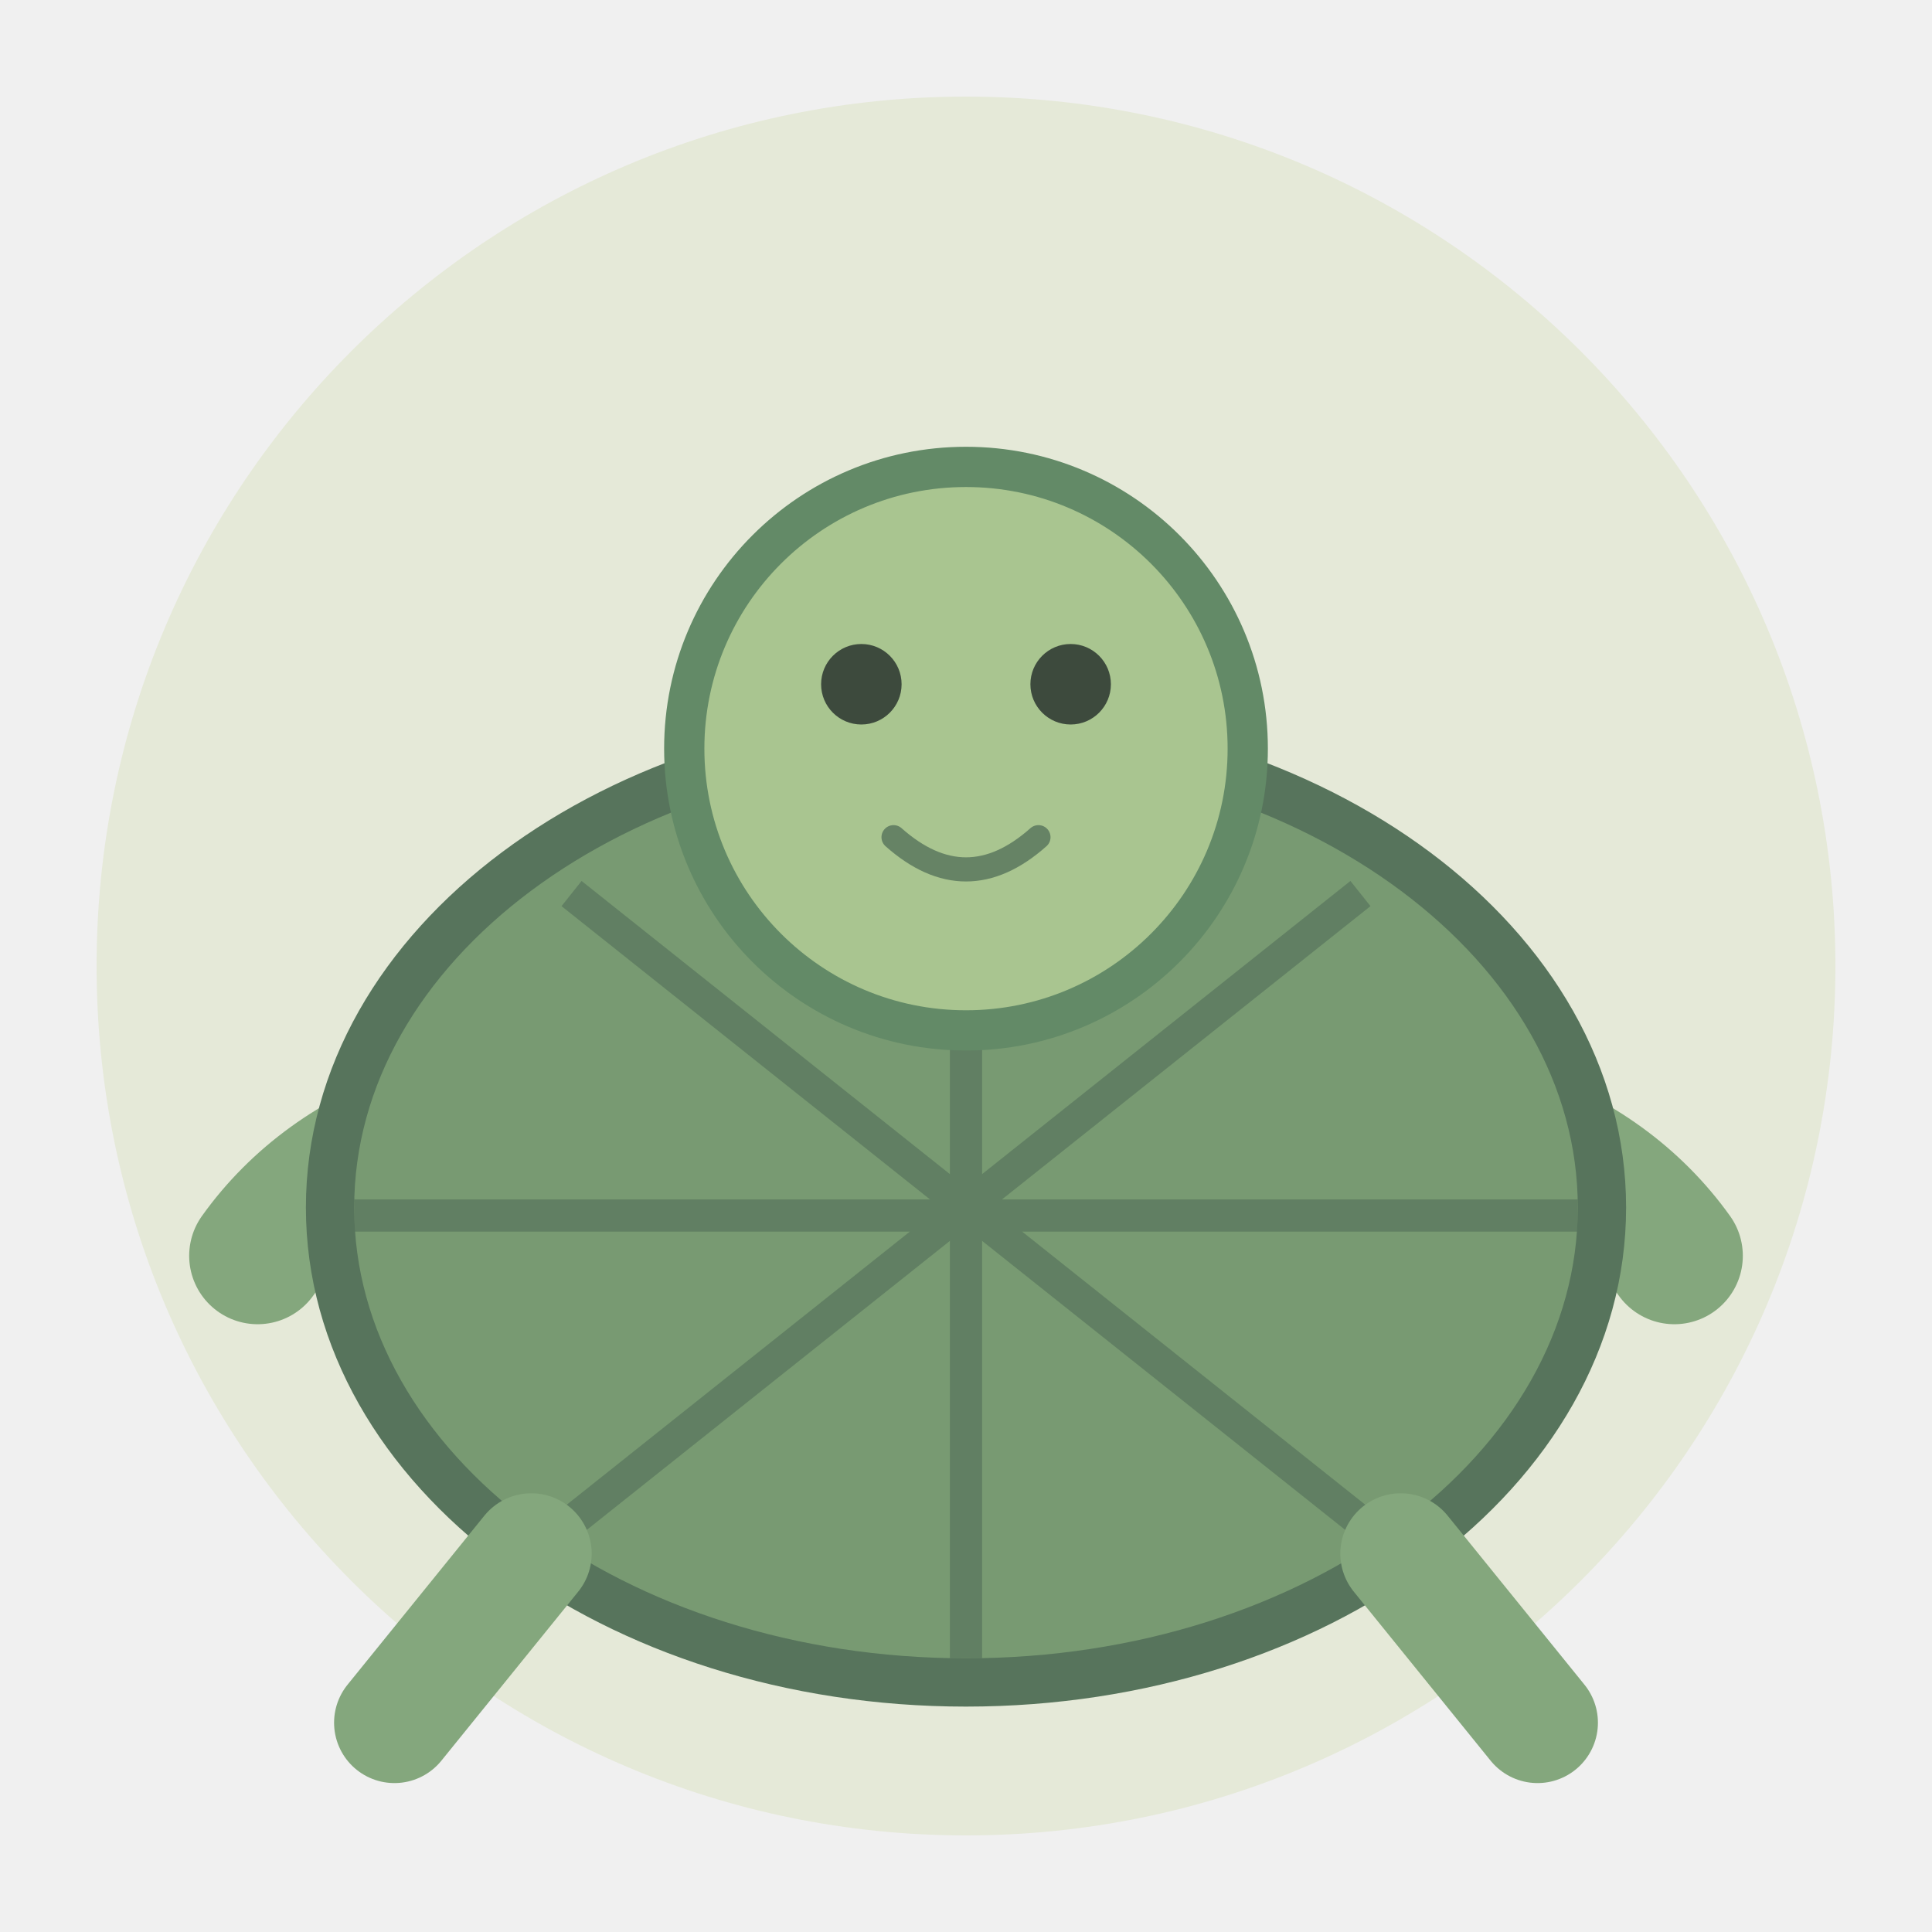
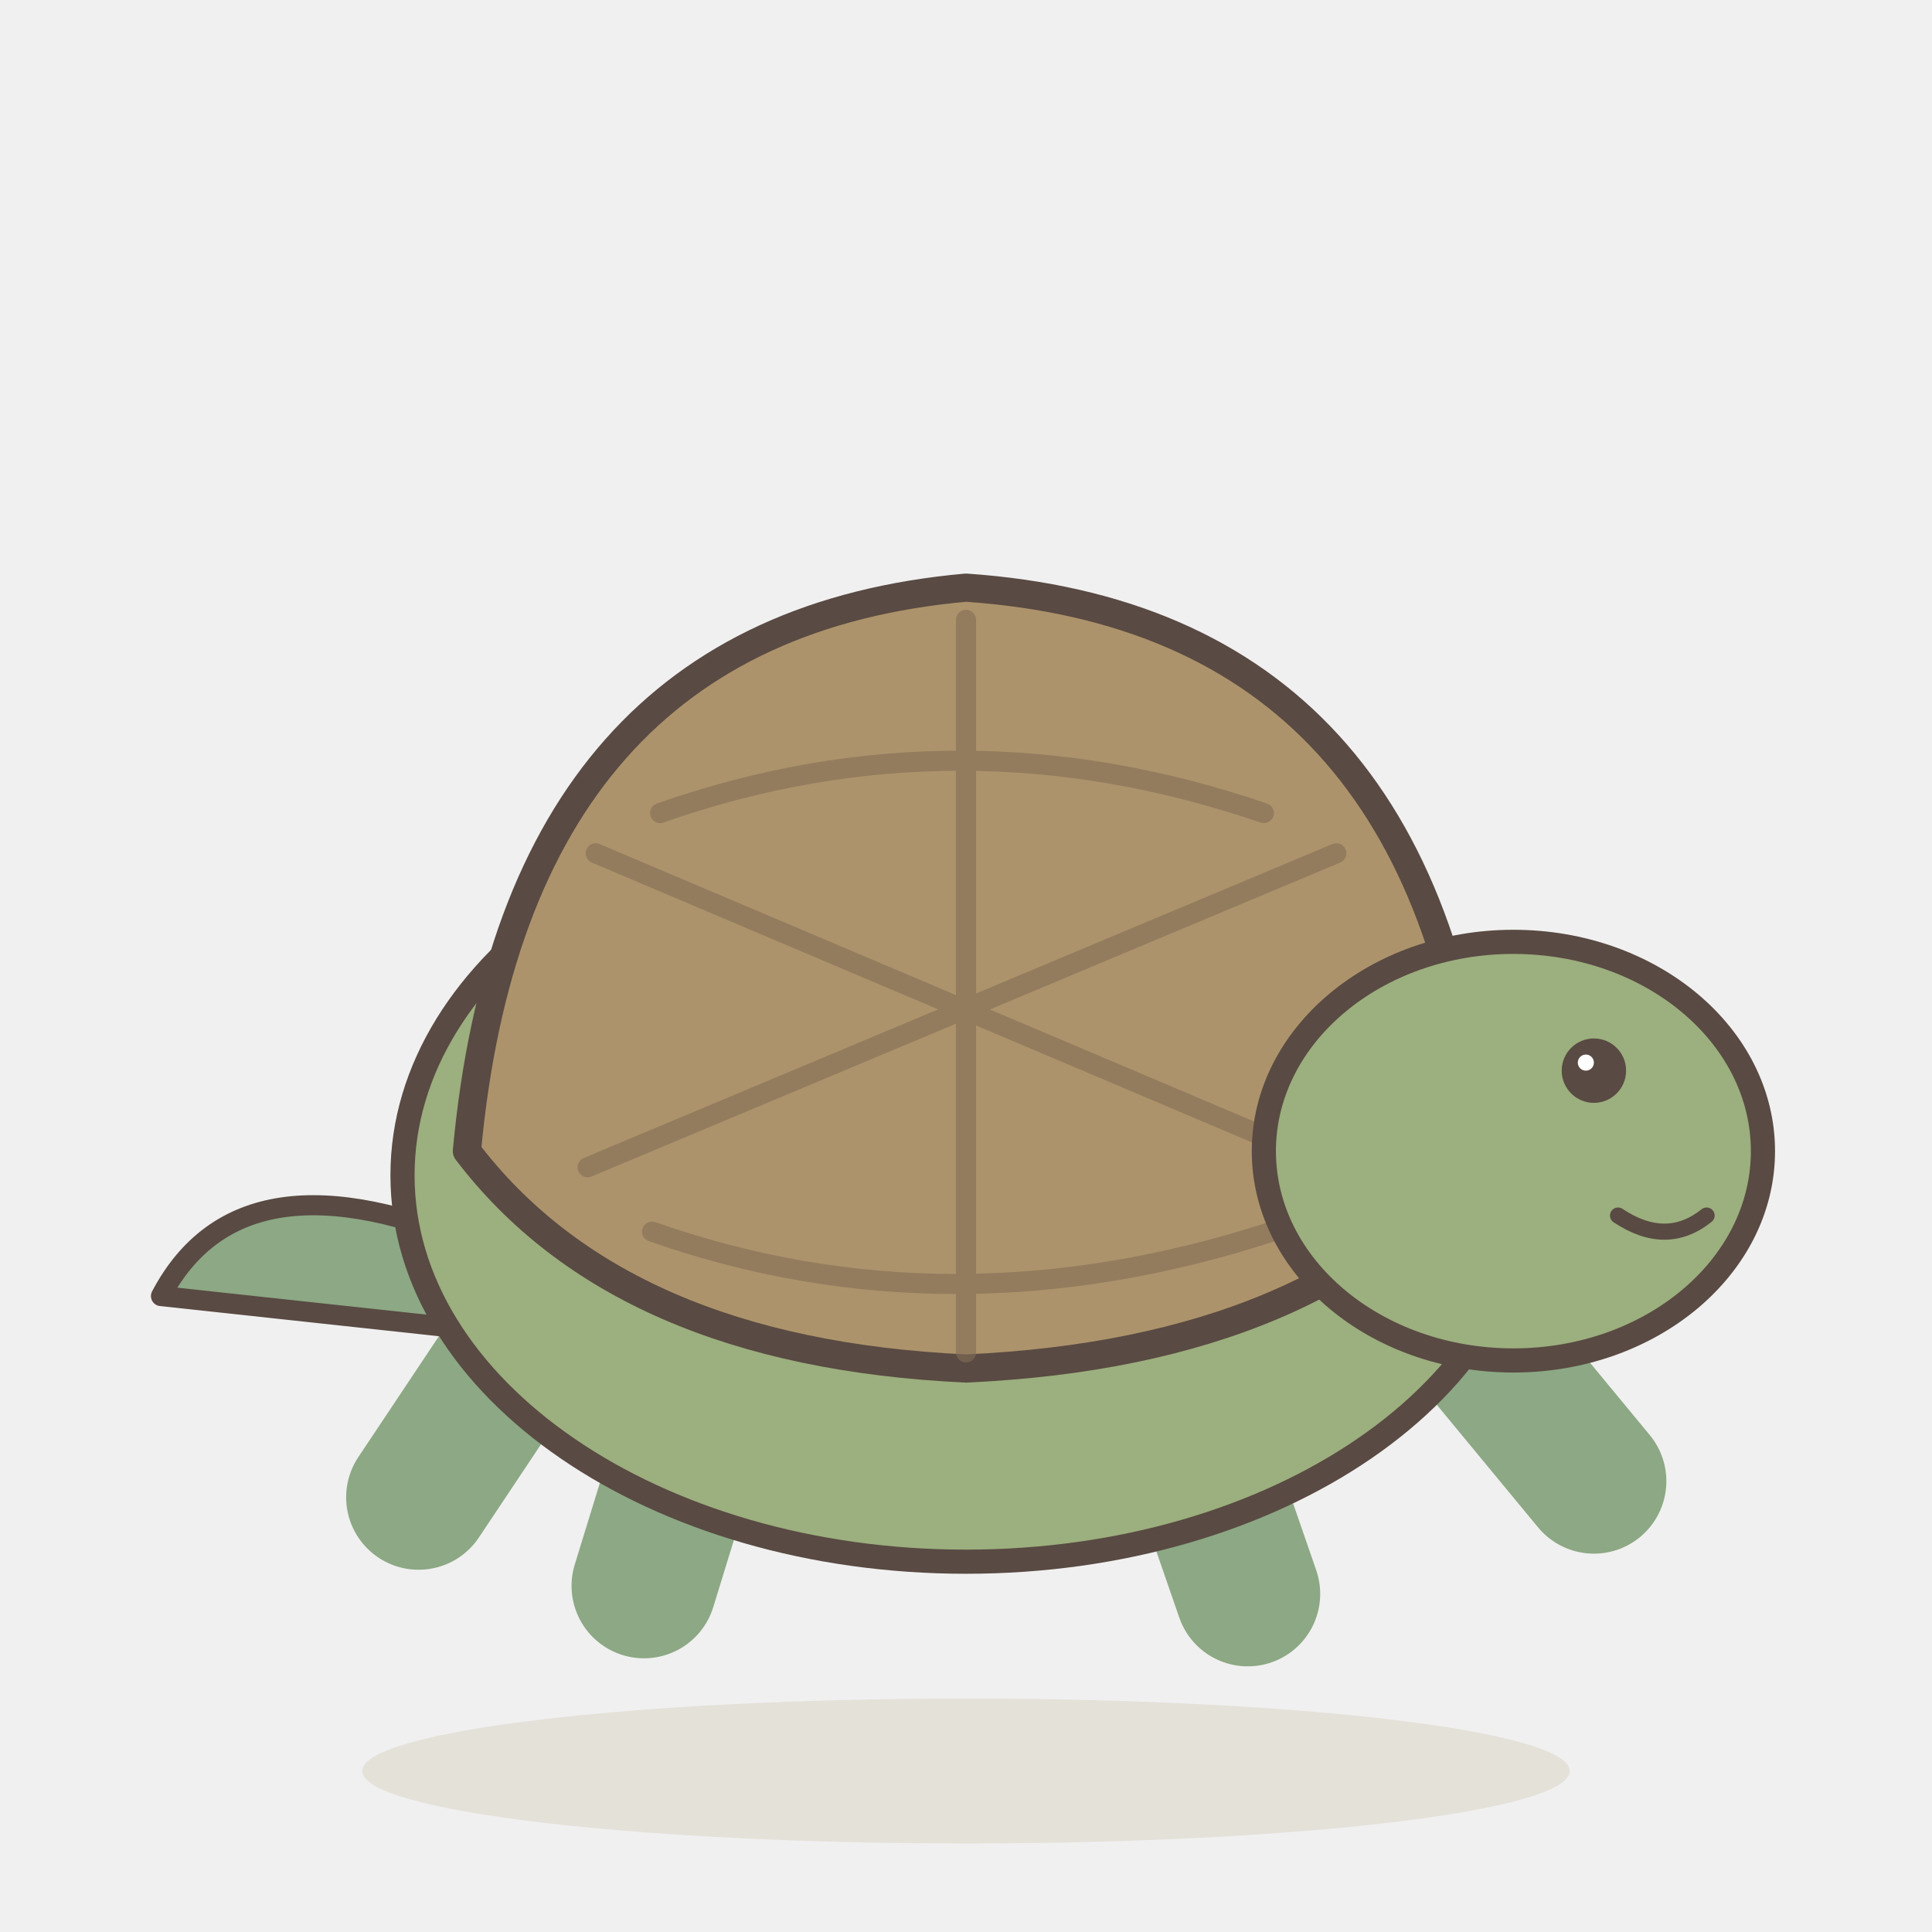
- <svg xmlns="http://www.w3.org/2000/svg" viewBox="0 0 240 240">
-   <circle cx="120" cy="120" r="108" fill="#e5e9d8" />
-   <path d="M32 156c10-14 29-21 50-16m76 0c21-5 40 2 50 16" fill="none" stroke="#84a77d" stroke-width="17" stroke-linecap="round" />
-   <ellipse cx="120" cy="150" rx="79" ry="59" fill="#789a72" stroke="#57745c" stroke-width="6" />
-   <path d="M120 94v112M44 151h152M71 111l98 78m0-78-98 78" stroke="#57745c" stroke-width="4" opacity=".7" />
-   <circle cx="120" cy="93" r="35" fill="#a9c590" stroke="#638a67" stroke-width="5" />
-   <circle cx="107" cy="85" r="5" fill="#3d4a3d" />
-   <circle cx="133" cy="85" r="5" fill="#3d4a3d" />
-   <path d="M111 104q9 8 18 0" stroke="#668365" stroke-width="3" fill="none" stroke-linecap="round" />
-   <path d="M66 193 49 214m125-21 17 21" stroke="#84a77d" stroke-width="15" stroke-linecap="round" />
+ <svg xmlns="http://www.w3.org/2000/svg" viewBox="0 0 240 240" role="img" aria-label="龟">
+   <g stroke-linecap="round" stroke-linejoin="round">
+     <ellipse cx="120" cy="220" rx="75" ry="9" fill="#d9d3c4" opacity=".52" />
+     <path d="m68 162-16 24m36-15-8 26m66-25 9 26m24-37 19 23" stroke="#8ca884" stroke-width="18" />
+     <path d="M60 155q-30-13-40 6l37 4" fill="#8ca884" stroke="#594a43" stroke-width="2.5" />
+     <ellipse cx="120" cy="146" rx="70" ry="48" fill="#9caf7e" stroke="#594a43" stroke-width="3" />
+     <path d="M58 143q6-65 62-70 58 4 64 70-20 25-64 27-43-2-62-27z" fill="#ad936b" stroke="#594a43" stroke-width="3.5" />
+     <path d="M120 77v91M74 106l92 39m-93 0 93-39M82 101q37-13 75 0m-76 52q37 13 77 0" fill="none" stroke="#826d55" stroke-width="2.5" opacity=".6" />
+     <ellipse cx="188" cy="143" rx="31" ry="26" fill="#9caf7e" stroke="#594a43" stroke-width="3" />
+     <circle cx="198" cy="133" r="4" fill="#594a43" />
+     <circle cx="197" cy="132" r="1" fill="#fff" />
+     <path d="M201 151q6 4 11 0" fill="none" stroke="#594a43" stroke-width="2" />
+   </g>
</svg>
